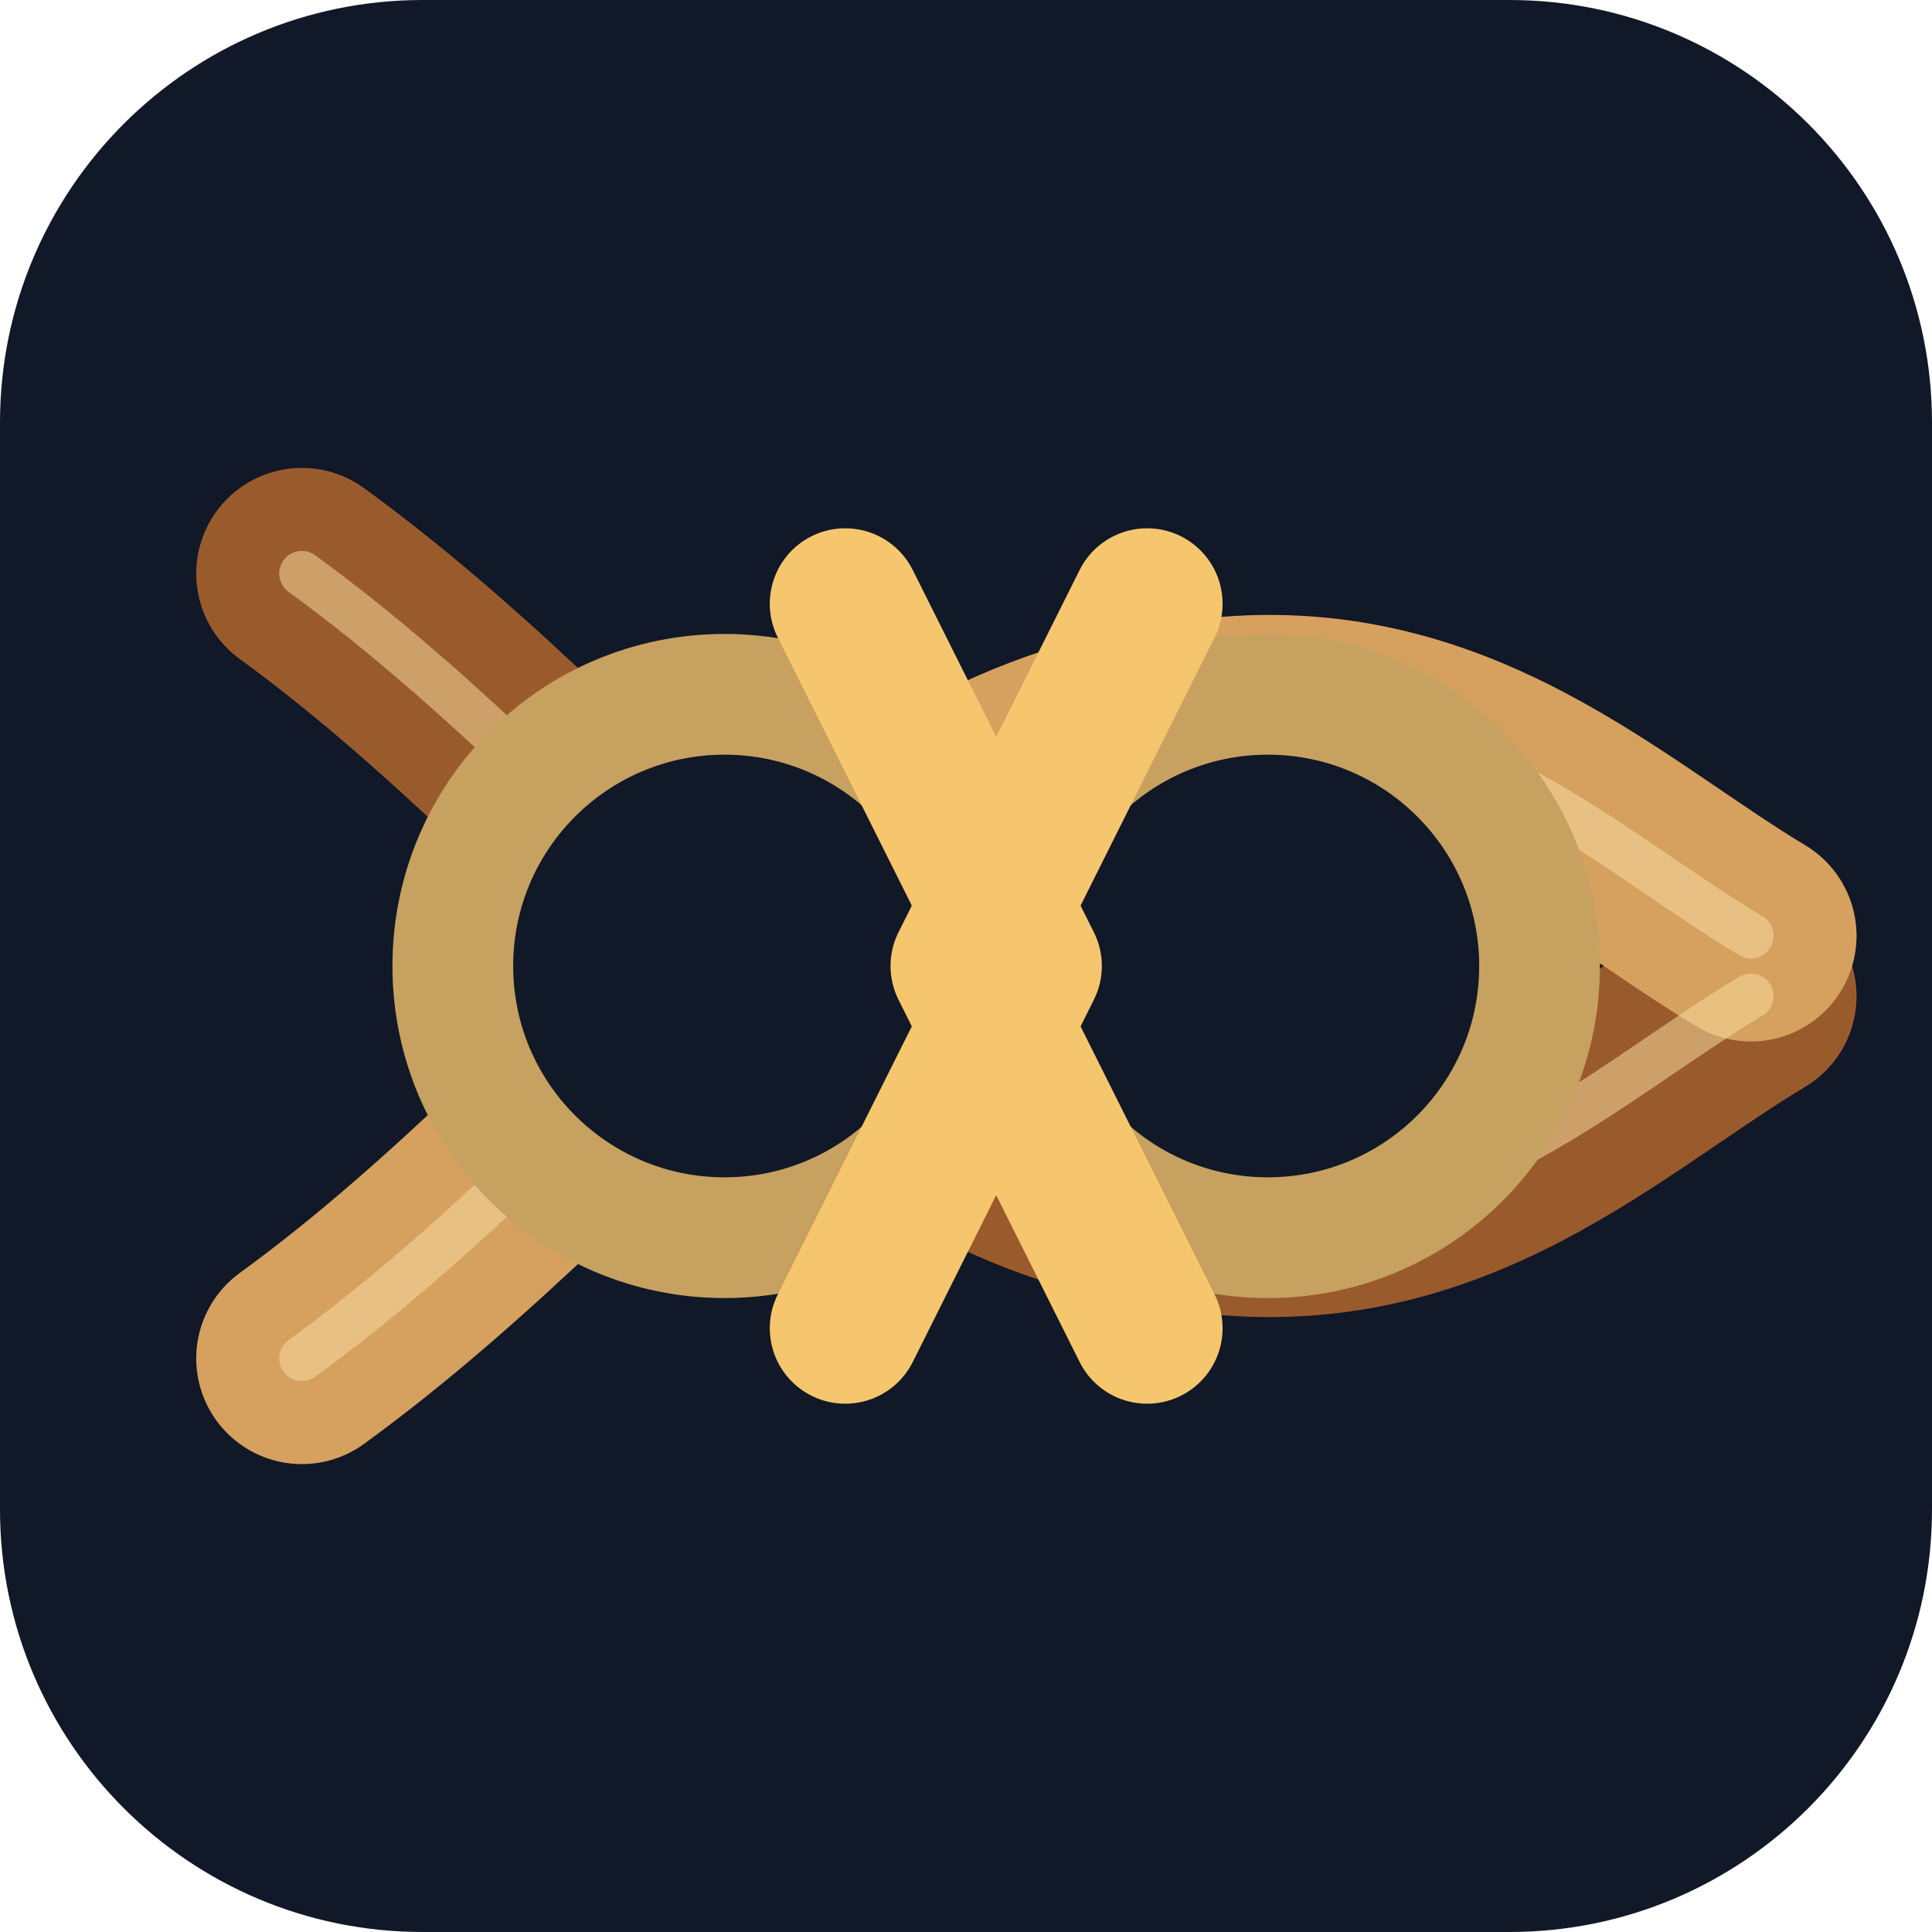
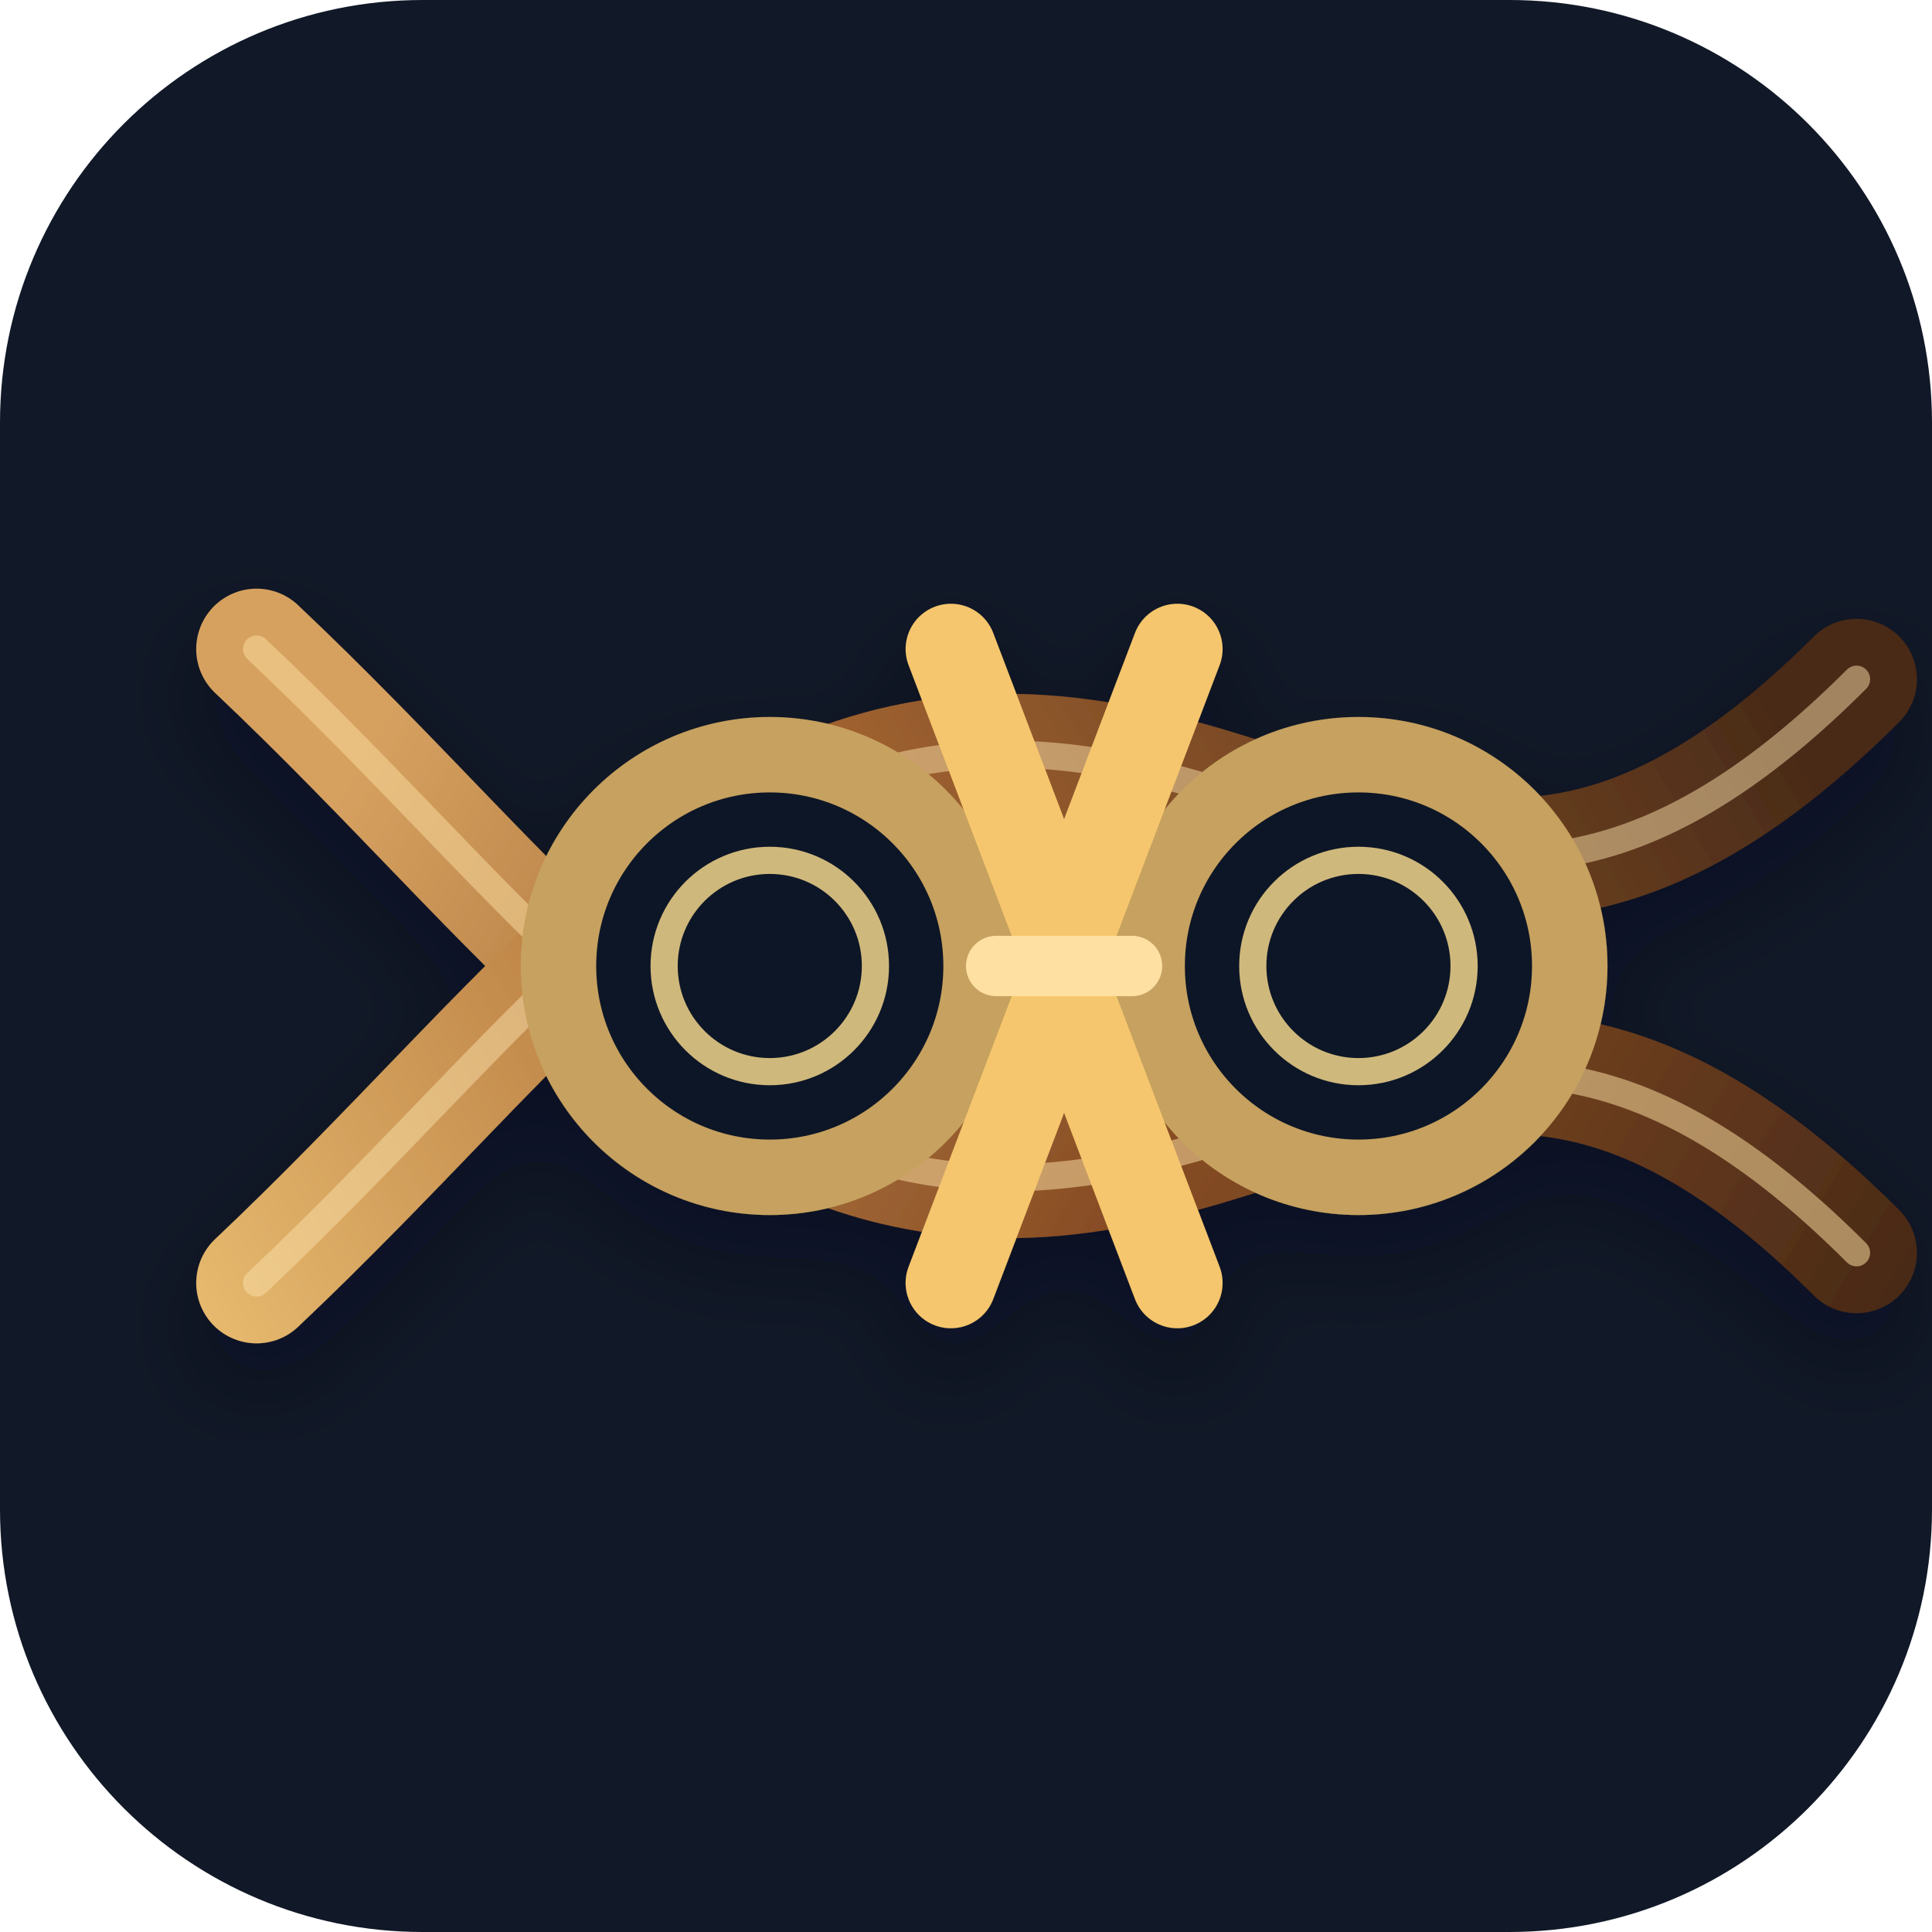
- <svg xmlns="http://www.w3.org/2000/svg" viewBox="0 0 64 64" role="img" aria-label="Kajas favicon">
-   <rect width="64" height="64" rx="14" fill="#111827" />
-   <path d="M10 19 C21 27, 28 39, 40 40 C48 41, 53 36, 58 33" fill="none" stroke="#9a5b2c" stroke-width="7" stroke-linecap="round" />
-   <path d="M10 45 C21 37, 28 25, 40 24 C48 23, 53 28, 58 31" fill="none" stroke="#d6a15f" stroke-width="7" stroke-linecap="round" />
-   <path d="M10 19 C21 27, 28 39, 40 40 C48 41, 53 36, 58 33" fill="none" stroke="#f7d89b" stroke-width="1.5" stroke-linecap="round" opacity="0.55" />
-   <path d="M10 45 C21 37, 28 25, 40 24 C48 23, 53 28, 58 31" fill="none" stroke="#f9dfaa" stroke-width="1.5" stroke-linecap="round" opacity="0.5" />
-   <circle cx="24" cy="32" r="9" fill="#111827" stroke="#c6a15f" stroke-width="4" />
-   <circle cx="42" cy="32" r="9" fill="#111827" stroke="#c6a15f" stroke-width="4" />
-   <path d="M28 20 L34 32 L28 44" fill="none" stroke="#f5c66d" stroke-width="5" stroke-linecap="round" stroke-linejoin="round" />
-   <path d="M38 20 L32 32 L38 44" fill="none" stroke="#f5c66d" stroke-width="5" stroke-linecap="round" stroke-linejoin="round" />
+ <svg xmlns="http://www.w3.org/2000/svg" viewBox="0 0 128 128" role="img" aria-label="Kajas favicon">
+   <defs>
+     <linearGradient id="leather" x1="17" y1="39" x2="118" y2="99" gradientUnits="userSpaceOnUse">
+       <stop offset="0" stop-color="#d6a15f" />
+       <stop offset="0.48" stop-color="#8a4f25" />
+       <stop offset="1" stop-color="#3a2114" />
+     </linearGradient>
+     <linearGradient id="strap" x1="17" y1="99" x2="118" y2="39" gradientUnits="userSpaceOnUse">
+       <stop offset="0" stop-color="#f0c678" />
+       <stop offset="0.5" stop-color="#a76631" />
+       <stop offset="1" stop-color="#4a2b18" />
+     </linearGradient>
+     <filter id="shadow" x="-10%" y="-25%" width="120%" height="150%">
+       <feDropShadow dx="0" dy="3" stdDeviation="3" flood-color="#020617" flood-opacity="0.35" />
+     </filter>
+   </defs>
+   <rect width="128" height="128" rx="28" fill="#111827" />
+   <g transform="translate(4 16)" filter="url(#shadow)">
+     <path d="M13 27 C31 44, 42 61, 61 62 C83 63, 95 43, 119 67" fill="none" stroke="url(#leather)" stroke-width="8" stroke-linecap="round" />
+     <path d="M13 69 C31 52, 42 35, 61 34 C83 33, 95 53, 119 29" fill="none" stroke="url(#strap)" stroke-width="8" stroke-linecap="round" />
+     <path d="M13 27 C31 44, 42 61, 61 62 C83 63, 95 43, 119 67" fill="none" stroke="#f7d89b" stroke-width="1.8" stroke-linecap="round" opacity="0.55" />
+     <path d="M13 69 C31 52, 42 35, 61 34 C83 33, 95 53, 119 29" fill="none" stroke="#f9dfaa" stroke-width="1.8" stroke-linecap="round" opacity="0.5" />
+     <circle cx="47" cy="48" r="14" fill="#111827" stroke="#c6a15f" stroke-width="5" />
+     <circle cx="47" cy="48" r="7" fill="#111827" stroke="#f0d48a" stroke-width="1.8" opacity="0.85" />
+     <circle cx="86" cy="48" r="14" fill="#111827" stroke="#c6a15f" stroke-width="5" />
+     <circle cx="86" cy="48" r="7" fill="#111827" stroke="#f0d48a" stroke-width="1.8" opacity="0.85" />
+     <path d="M59 27 L67 48 L59 69" fill="none" stroke="#f5c66d" stroke-width="6" stroke-linecap="round" stroke-linejoin="round" />
+     <path d="M74 27 L66 48 L74 69" fill="none" stroke="#f5c66d" stroke-width="6" stroke-linecap="round" stroke-linejoin="round" />
+     <path d="M62 48 H71" stroke="#ffe0a3" stroke-width="4" stroke-linecap="round" />
+   </g>
</svg>
